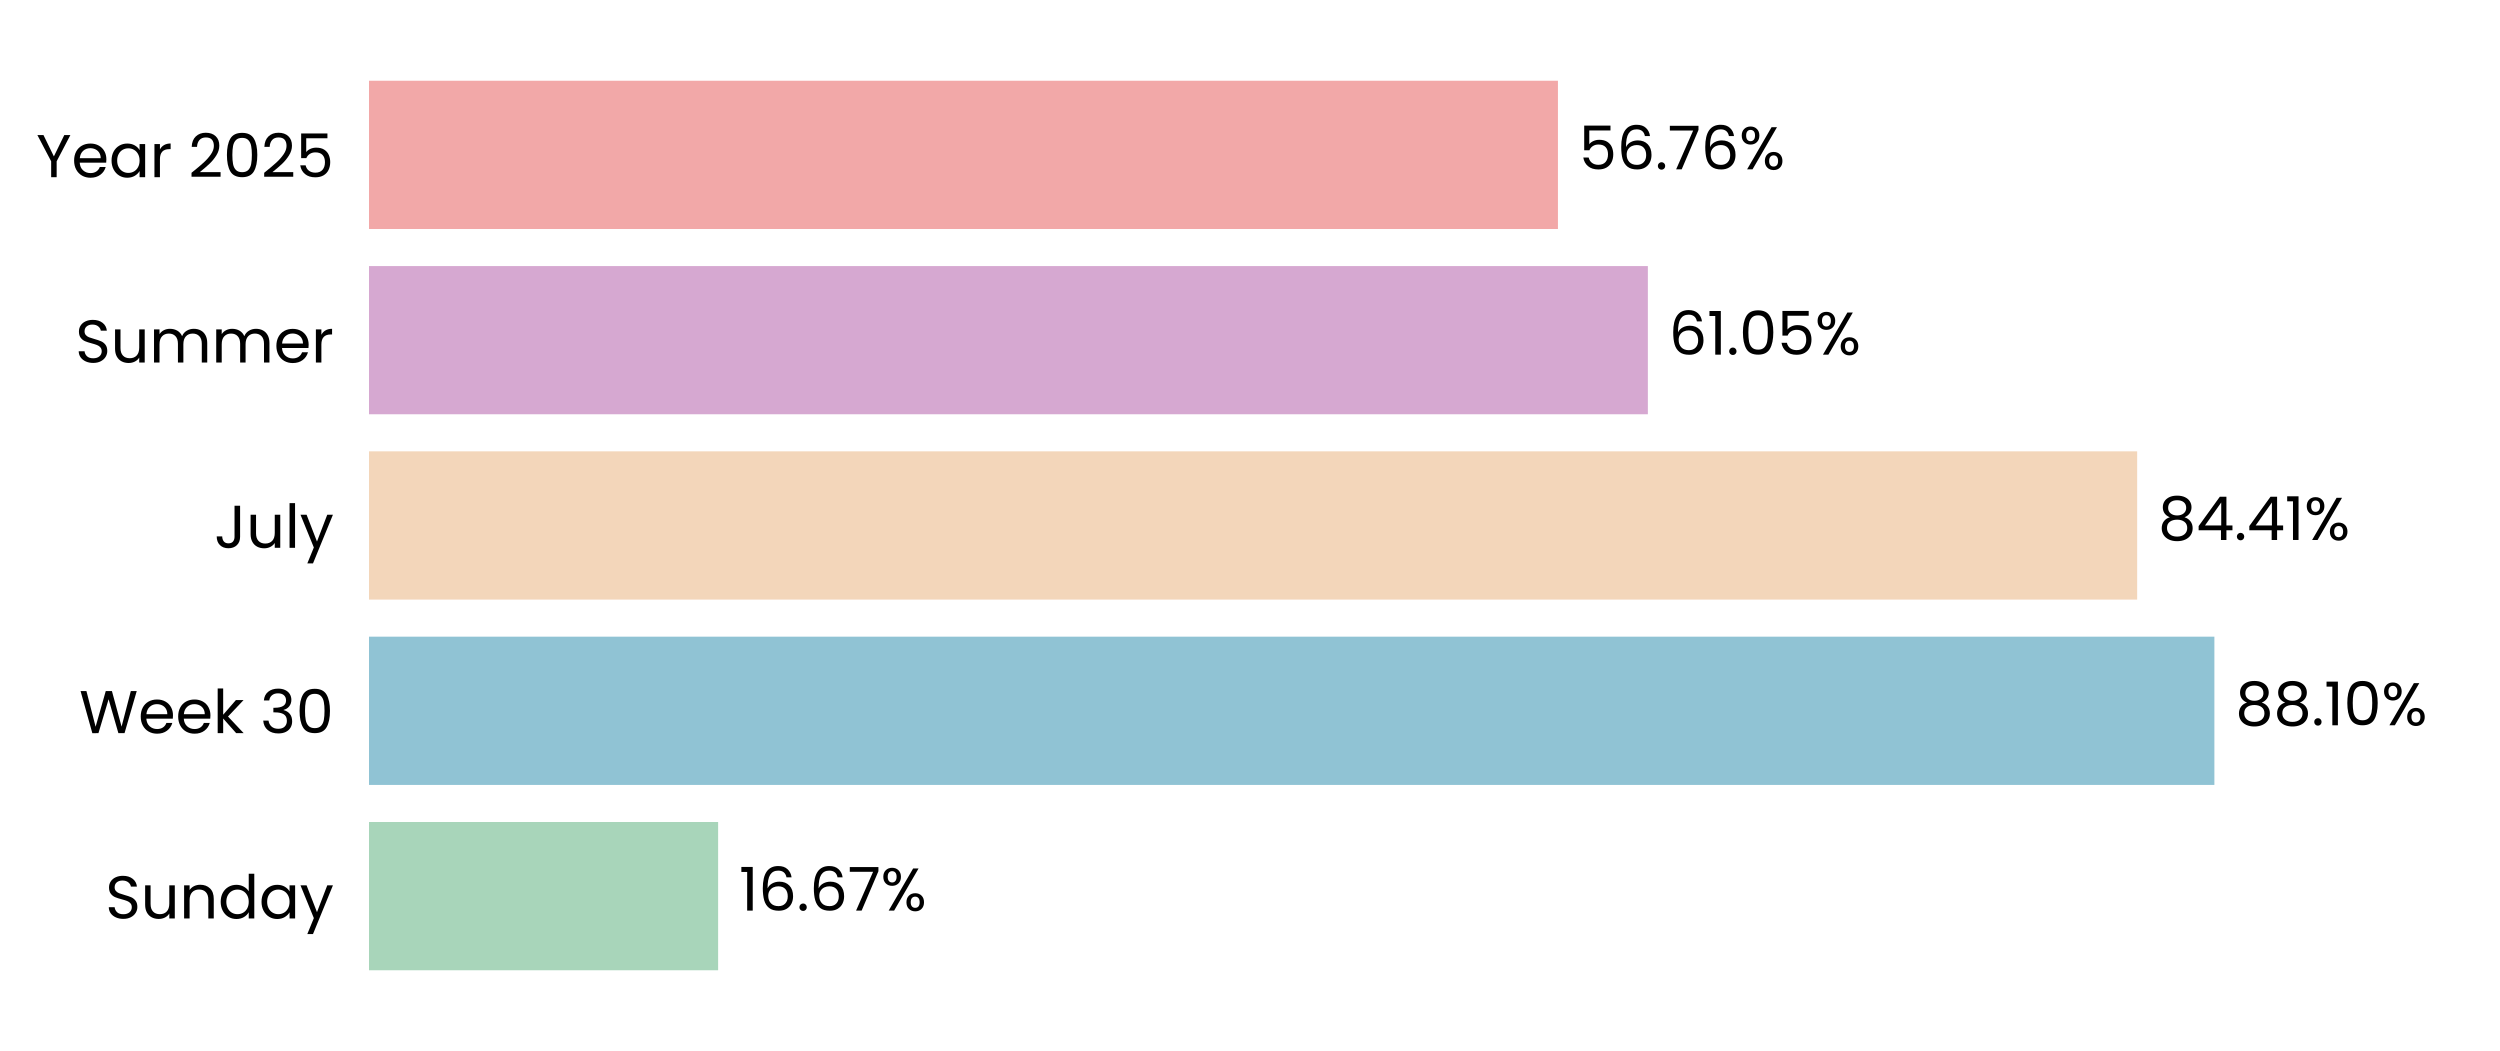
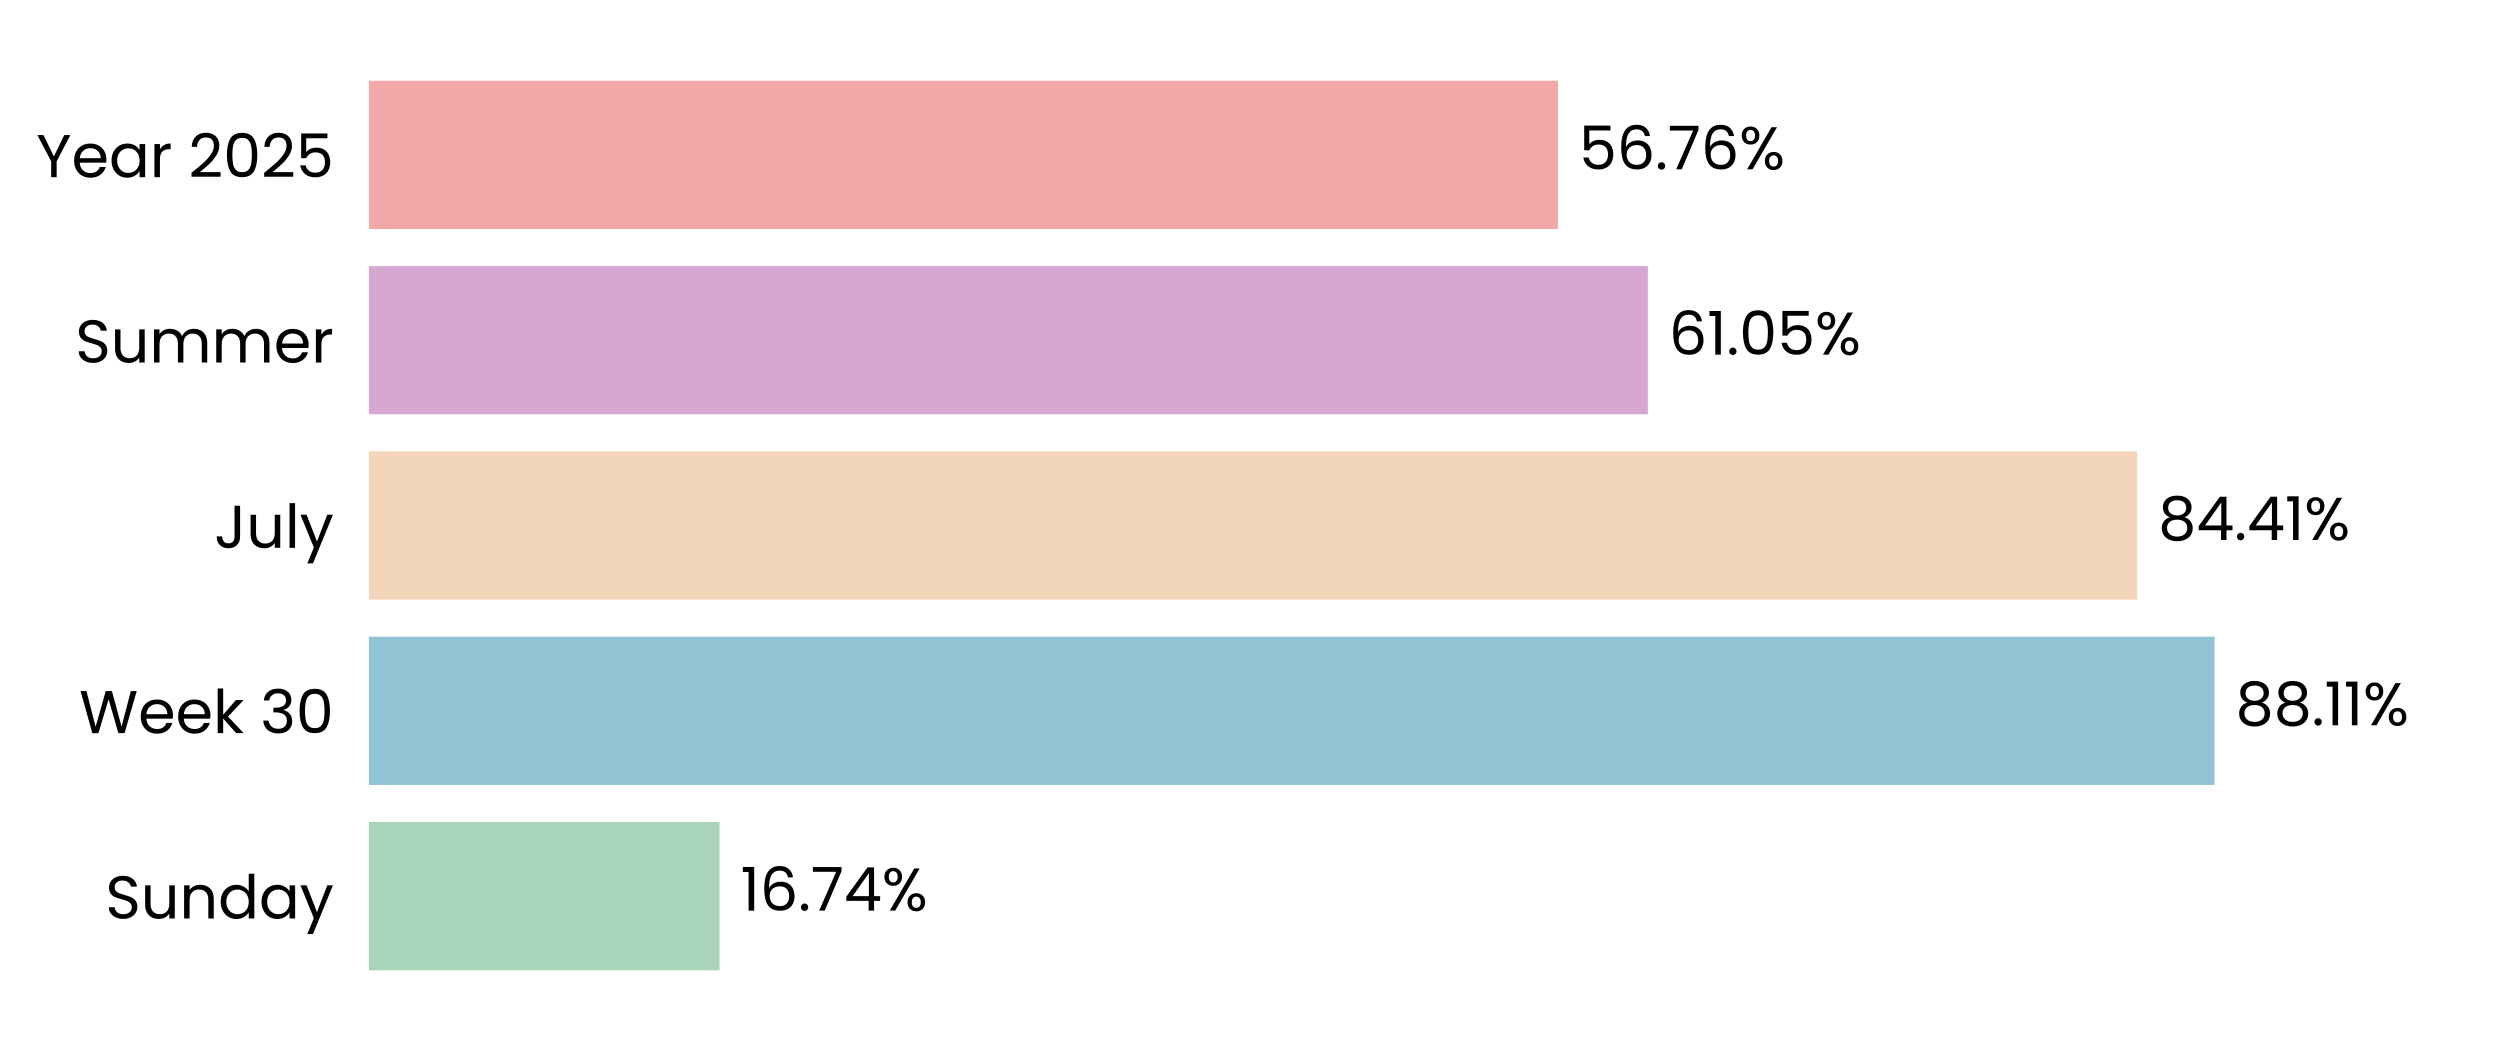
<svg xmlns="http://www.w3.org/2000/svg" xmlns:xlink="http://www.w3.org/1999/xlink" width="496.691pt" height="208.8pt" viewBox="0 0 496.691 208.8" version="1.1">
  <defs>
    <style type="text/css">*{stroke-linejoin: round; stroke-linecap: butt}</style>
  </defs>
  <g id="figure_1">
    <g id="patch_1">
      <path d="M 0 208.8  L 496.691 208.8  L 496.691 0  L 0 0  L 0 208.8  z " style="fill: none" />
    </g>
    <g id="axes_1">
      <g id="patch_2">
        <path d="M 73.311 201.6  L 489.491 201.6  L 489.491 7.2  L 73.311 7.2  L 73.311 201.6  z " style="fill: none" />
      </g>
      <g id="patch_3">
-         <path d="M 73.311 192.764  L 142.675 192.764  L 142.675 163.309  L 73.311 163.309  z " clip-path="url(#p9c487f35cd)" style="fill: #a8d5ba" />
+         <path d="M 73.311 192.764  L 142.964 192.764  L 142.964 163.309  L 73.311 163.309  z " clip-path="url(#p9a0aaea6d2)" style="fill: #a8d5ba" />
      </g>
      <g id="patch_4">
-         <path d="M 73.311 155.945  L 439.946 155.945  L 439.946 126.491  L 73.311 126.491  z " clip-path="url(#p9c487f35cd)" style="fill: #90c3d4" />
+         <path d="M 73.311 155.945  L 439.987 155.945  L 439.987 126.491  L 73.311 126.491  z " clip-path="url(#p9a0aaea6d2)" style="fill: #90c3d4" />
      </g>
      <g id="patch_5">
-         <path d="M 73.311 119.127  L 424.603 119.127  L 424.603 89.673  L 73.311 89.673  z " clip-path="url(#p9c487f35cd)" style="fill: #f3d6ba" />
+         <path d="M 73.311 119.127  L 424.612 119.127  L 424.612 89.673  L 73.311 89.673  z " clip-path="url(#p9a0aaea6d2)" style="fill: #f3d6ba" />
      </g>
      <g id="patch_6">
-         <path d="M 73.311 82.309  L 327.392 82.309  L 327.392 52.855  L 73.311 52.855  z " clip-path="url(#p9c487f35cd)" style="fill: #d6a8d1" />
+         <path d="M 73.311 82.309  L 327.395 82.309  L 327.395 52.855  L 73.311 52.855  z " clip-path="url(#p9a0aaea6d2)" style="fill: #d6a8d1" />
      </g>
      <g id="patch_7">
-         <path d="M 73.311 45.491  L 309.527 45.491  L 309.527 16.036  L 73.311 16.036  z " clip-path="url(#p9c487f35cd)" style="fill: #f2a8a8" />
+         <path d="M 73.311 45.491  L 309.527 45.491  L 309.527 16.036  L 73.311 16.036  z " clip-path="url(#p9a0aaea6d2)" style="fill: #f2a8a8" />
      </g>
      <g id="matplotlib.axis_1">
        <g id="ytick_1">
          <g id="text_1">
            <g transform="translate(20.92875 182.4764) scale(0.12 -0.12)">
              <defs>
                <path id="Poppins-Regular-53" d="M 1907 -45  Q 1466 -45 1117 112  Q 768 269 569 547  Q 371 826 365 1190  L 986 1190  Q 1018 877 1245 662  Q 1472 448 1907 448  Q 2323 448 2563 656  Q 2803 864 2803 1190  Q 2803 1446 2662 1606  Q 2522 1766 2310 1849  Q 2099 1933 1741 2029  Q 1299 2144 1033 2259  Q 768 2374 579 2620  Q 390 2867 390 3283  Q 390 3648 576 3929  Q 762 4211 1098 4364  Q 1434 4518 1869 4518  Q 2496 4518 2896 4204  Q 3296 3891 3347 3373  L 2707 3373  Q 2675 3629 2438 3824  Q 2202 4019 1811 4019  Q 1446 4019 1216 3830  Q 986 3642 986 3302  Q 986 3059 1123 2905  Q 1261 2752 1462 2672  Q 1664 2592 2029 2490  Q 2470 2368 2739 2249  Q 3008 2131 3200 1884  Q 3392 1638 3392 1216  Q 3392 890 3219 602  Q 3046 314 2707 134  Q 2368 -45 1907 -45  z " transform="scale(0.015625)" />
                <path id="Poppins-Regular-75" d="M 3603 3507  L 3603 0  L 3021 0  L 3021 518  Q 2854 250 2556 99  Q 2259 -51 1901 -51  Q 1491 -51 1164 118  Q 838 288 649 627  Q 461 966 461 1453  L 461 3507  L 1037 3507  L 1037 1530  Q 1037 1011 1299 732  Q 1562 454 2016 454  Q 2483 454 2752 742  Q 3021 1030 3021 1581  L 3021 3507  L 3603 3507  z " transform="scale(0.015625)" />
                <path id="Poppins-Regular-6e" d="M 2202 3571  Q 2842 3571 3238 3184  Q 3635 2797 3635 2067  L 3635 0  L 3059 0  L 3059 1984  Q 3059 2509 2796 2787  Q 2534 3066 2080 3066  Q 1619 3066 1347 2778  Q 1075 2490 1075 1939  L 1075 0  L 493 0  L 493 3507  L 1075 3507  L 1075 3008  Q 1248 3277 1545 3424  Q 1843 3571 2202 3571  z " transform="scale(0.015625)" />
                <path id="Poppins-Regular-64" d="M 275 1766  Q 275 2304 492 2710  Q 710 3117 1091 3341  Q 1472 3565 1946 3565  Q 2355 3565 2707 3376  Q 3059 3187 3245 2880  L 3245 4736  L 3834 4736  L 3834 0  L 3245 0  L 3245 659  Q 3072 346 2733 144  Q 2394 -58 1939 -58  Q 1472 -58 1091 172  Q 710 403 492 819  Q 275 1235 275 1766  z M 3245 1760  Q 3245 2157 3085 2451  Q 2925 2746 2653 2902  Q 2381 3059 2054 3059  Q 1728 3059 1459 2905  Q 1190 2752 1030 2457  Q 870 2163 870 1766  Q 870 1363 1030 1065  Q 1190 768 1459 611  Q 1728 454 2054 454  Q 2381 454 2653 611  Q 2925 768 3085 1065  Q 3245 1363 3245 1760  z " transform="scale(0.015625)" />
                <path id="Poppins-Regular-61" d="M 275 1766  Q 275 2304 492 2710  Q 710 3117 1091 3341  Q 1472 3565 1939 3565  Q 2400 3565 2739 3366  Q 3078 3168 3245 2867  L 3245 3507  L 3834 3507  L 3834 0  L 3245 0  L 3245 653  Q 3072 346 2729 144  Q 2387 -58 1933 -58  Q 1466 -58 1088 172  Q 710 403 492 819  Q 275 1235 275 1766  z M 3245 1760  Q 3245 2157 3085 2451  Q 2925 2746 2653 2902  Q 2381 3059 2054 3059  Q 1728 3059 1459 2905  Q 1190 2752 1030 2457  Q 870 2163 870 1766  Q 870 1363 1030 1065  Q 1190 768 1459 611  Q 1728 454 2054 454  Q 2381 454 2653 611  Q 2925 768 3085 1065  Q 3245 1363 3245 1760  z " transform="scale(0.015625)" />
                <path id="Poppins-Regular-79" d="M 3514 3507  L 1402 -1651  L 800 -1651  L 1491 38  L 77 3507  L 723 3507  L 1824 666  L 2912 3507  L 3514 3507  z " transform="scale(0.015625)" />
              </defs>
              <use xlink:href="#Poppins-Regular-53" />
              <use xlink:href="#Poppins-Regular-75" transform="translate(58.7 0)" />
              <use xlink:href="#Poppins-Regular-6e" transform="translate(122.7 0)" />
              <use xlink:href="#Poppins-Regular-64" transform="translate(186.7 0)" />
              <use xlink:href="#Poppins-Regular-61" transform="translate(254.3 0)" />
              <use xlink:href="#Poppins-Regular-79" transform="translate(321.8999 0)" />
            </g>
          </g>
        </g>
        <g id="ytick_2">
          <g id="text_2">
            <g transform="translate(15.73125 145.6582) scale(0.12 -0.12)">
              <defs>
                <path id="Poppins-Regular-57" d="M 6099 4461  L 4806 0  L 4154 0  L 3117 3590  L 2042 0  L 1395 -6  L 147 4461  L 768 4461  L 1741 678  L 2816 4461  L 3469 4461  L 4493 691  L 5472 4461  L 6099 4461  z " transform="scale(0.015625)" />
                <path id="Poppins-Regular-65" d="M 3693 1888  Q 3693 1722 3674 1536  L 870 1536  Q 902 1018 1225 726  Q 1549 435 2010 435  Q 2387 435 2640 611  Q 2893 787 2995 1082  L 3622 1082  Q 3482 576 3059 259  Q 2637 -58 2010 -58  Q 1510 -58 1116 166  Q 723 390 499 803  Q 275 1216 275 1760  Q 275 2304 492 2713  Q 710 3123 1104 3344  Q 1498 3565 2010 3565  Q 2509 3565 2893 3347  Q 3277 3130 3485 2749  Q 3693 2368 3693 1888  z M 3091 2010  Q 3091 2342 2944 2582  Q 2797 2822 2544 2947  Q 2291 3072 1984 3072  Q 1542 3072 1232 2790  Q 922 2509 877 2010  L 3091 2010  z " transform="scale(0.015625)" />
                <path id="Poppins-Regular-6b" d="M 2451 0  L 1075 1549  L 1075 0  L 493 0  L 493 4736  L 1075 4736  L 1075 1952  L 2426 3507  L 3238 3507  L 1587 1760  L 3245 0  L 2451 0  z " transform="scale(0.015625)" />
                <path id="Poppins-Regular-20" transform="scale(0.015625)" />
                <path id="Poppins-Regular-33" d="M 384 3462  Q 429 4051 838 4384  Q 1248 4717 1901 4717  Q 2336 4717 2653 4560  Q 2970 4403 3133 4134  Q 3296 3866 3296 3526  Q 3296 3130 3069 2842  Q 2842 2554 2477 2470  L 2477 2438  Q 2893 2336 3136 2035  Q 3379 1734 3379 1248  Q 3379 883 3212 592  Q 3046 301 2713 134  Q 2381 -32 1914 -32  Q 1235 -32 800 323  Q 365 678 314 1331  L 877 1331  Q 922 947 1190 704  Q 1459 461 1907 461  Q 2355 461 2588 694  Q 2822 928 2822 1299  Q 2822 1779 2502 1990  Q 2182 2202 1536 2202  L 1389 2202  L 1389 2688  L 1542 2688  Q 2131 2694 2432 2883  Q 2733 3072 2733 3469  Q 2733 3808 2512 4013  Q 2291 4218 1882 4218  Q 1485 4218 1241 4013  Q 998 3808 954 3462  L 384 3462  z " transform="scale(0.015625)" />
                <path id="Poppins-Regular-30" d="M 397 2362  Q 397 3462 755 4080  Q 1114 4698 2010 4698  Q 2899 4698 3257 4080  Q 3616 3462 3616 2362  Q 3616 1242 3257 621  Q 2899 0 2010 0  Q 1114 0 755 621  Q 397 1242 397 2362  z M 3040 2362  Q 3040 2918 2966 3305  Q 2893 3693 2665 3929  Q 2438 4166 2010 4166  Q 1574 4166 1347 3929  Q 1120 3693 1046 3305  Q 973 2918 973 2362  Q 973 1786 1046 1395  Q 1120 1005 1347 768  Q 1574 531 2010 531  Q 2438 531 2665 768  Q 2893 1005 2966 1395  Q 3040 1786 3040 2362  z " transform="scale(0.015625)" />
              </defs>
              <use xlink:href="#Poppins-Regular-57" />
              <use xlink:href="#Poppins-Regular-65" transform="translate(97.59999 0)" />
              <use xlink:href="#Poppins-Regular-65" transform="translate(159.6 0)" />
              <use xlink:href="#Poppins-Regular-6b" transform="translate(221.6 0)" />
              <use xlink:href="#Poppins-Regular-20" transform="translate(273.0999 0)" />
              <use xlink:href="#Poppins-Regular-33" transform="translate(299.7999 0)" />
              <use xlink:href="#Poppins-Regular-30" transform="translate(358.6999 0)" />
            </g>
          </g>
        </g>
        <g id="ytick_3">
          <g id="text_3">
            <g transform="translate(42.56437 108.84) scale(0.12 -0.12)">
              <defs>
                <path id="Poppins-Regular-4a" d="M 2739 4461  L 2739 1165  Q 2739 614 2400 284  Q 2061 -45 1504 -45  Q 941 -45 601 291  Q 262 627 262 1210  L 845 1210  Q 851 883 1014 678  Q 1178 474 1504 474  Q 1830 474 1990 669  Q 2150 864 2150 1165  L 2150 4461  L 2739 4461  z " transform="scale(0.015625)" />
                <path id="Poppins-Regular-6c" d="M 1075 4736  L 1075 0  L 493 0  L 493 4736  L 1075 4736  z " transform="scale(0.015625)" />
              </defs>
              <use xlink:href="#Poppins-Regular-4a" />
              <use xlink:href="#Poppins-Regular-75" transform="translate(52.99999 0)" />
              <use xlink:href="#Poppins-Regular-6c" transform="translate(117 0)" />
              <use xlink:href="#Poppins-Regular-79" transform="translate(141.6 0)" />
            </g>
          </g>
        </g>
        <g id="ytick_4">
          <g id="text_4">
            <g transform="translate(14.95125 72.02182) scale(0.12 -0.12)">
              <defs>
                <path id="Poppins-Regular-6d" d="M 4710 3571  Q 5120 3571 5440 3401  Q 5760 3232 5945 2893  Q 6131 2554 6131 2067  L 6131 0  L 5555 0  L 5555 1984  Q 5555 2509 5296 2787  Q 5037 3066 4595 3066  Q 4141 3066 3872 2774  Q 3603 2483 3603 1933  L 3603 0  L 3027 0  L 3027 1984  Q 3027 2509 2768 2787  Q 2509 3066 2067 3066  Q 1613 3066 1344 2774  Q 1075 2483 1075 1933  L 1075 0  L 493 0  L 493 3507  L 1075 3507  L 1075 3002  Q 1248 3277 1539 3424  Q 1830 3571 2182 3571  Q 2624 3571 2963 3372  Q 3302 3174 3469 2790  Q 3616 3162 3955 3366  Q 4294 3571 4710 3571  z " transform="scale(0.015625)" />
                <path id="Poppins-Regular-72" d="M 1075 2938  Q 1229 3238 1513 3404  Q 1798 3571 2208 3571  L 2208 2970  L 2054 2970  Q 1075 2970 1075 1907  L 1075 0  L 493 0  L 493 3507  L 1075 3507  L 1075 2938  z " transform="scale(0.015625)" />
              </defs>
              <use xlink:href="#Poppins-Regular-53" />
              <use xlink:href="#Poppins-Regular-75" transform="translate(58.7 0)" />
              <use xlink:href="#Poppins-Regular-6d" transform="translate(122.7 0)" />
              <use xlink:href="#Poppins-Regular-6d" transform="translate(225.7 0)" />
              <use xlink:href="#Poppins-Regular-65" transform="translate(328.7 0)" />
              <use xlink:href="#Poppins-Regular-72" transform="translate(390.6999 0)" />
            </g>
          </g>
        </g>
        <g id="ytick_5">
          <g id="text_5">
            <g transform="translate(7.2 35.20364) scale(0.12 -0.12)">
              <defs>
                <path id="Poppins-Regular-59" d="M 3616 4461  L 2163 1683  L 2163 0  L 1581 0  L 1581 1683  L 122 4461  L 768 4461  L 1869 2202  L 2970 4461  L 3616 4461  z " transform="scale(0.015625)" />
                <path id="Poppins-Regular-32" d="M 326 467  Q 1139 1120 1600 1539  Q 2061 1958 2377 2416  Q 2694 2874 2694 3315  Q 2694 3731 2492 3971  Q 2291 4211 1843 4211  Q 1408 4211 1168 3939  Q 928 3667 909 3213  L 346 3213  Q 371 3930 780 4320  Q 1190 4710 1837 4710  Q 2496 4710 2883 4345  Q 3270 3981 3270 3341  Q 3270 2810 2953 2307  Q 2637 1805 2233 1424  Q 1830 1043 1203 538  L 3405 538  L 3405 51  L 326 51  L 326 467  z " transform="scale(0.015625)" />
                <path id="Poppins-Regular-35" d="M 3347 4122  L 1101 4122  L 1101 2662  Q 1248 2867 1536 2998  Q 1824 3130 2157 3130  Q 2688 3130 3021 2909  Q 3354 2688 3498 2339  Q 3642 1990 3642 1600  Q 3642 1139 3469 774  Q 3296 410 2941 198  Q 2586 -13 2061 -13  Q 1389 -13 973 332  Q 557 678 467 1254  L 1037 1254  Q 1120 890 1389 685  Q 1658 480 2067 480  Q 2573 480 2829 784  Q 3085 1088 3085 1587  Q 3085 2086 2829 2358  Q 2573 2630 2074 2630  Q 1734 2630 1481 2467  Q 1229 2304 1114 2022  L 563 2022  L 563 4634  L 3347 4634  L 3347 4122  z " transform="scale(0.015625)" />
              </defs>
              <use xlink:href="#Poppins-Regular-59" />
              <use xlink:href="#Poppins-Regular-65" transform="translate(58.39999 0)" />
              <use xlink:href="#Poppins-Regular-61" transform="translate(120.4 0)" />
              <use xlink:href="#Poppins-Regular-72" transform="translate(188 0)" />
              <use xlink:href="#Poppins-Regular-20" transform="translate(225.3 0)" />
              <use xlink:href="#Poppins-Regular-32" transform="translate(252 0)" />
              <use xlink:href="#Poppins-Regular-30" transform="translate(309.4999 0)" />
              <use xlink:href="#Poppins-Regular-32" transform="translate(372.2999 0)" />
              <use xlink:href="#Poppins-Regular-35" transform="translate(429.7999 0)" />
            </g>
          </g>
        </g>
      </g>
      <g id="text_6">
-         <g transform="translate(146.8364 180.9164) scale(0.12 -0.12)">
+         <g transform="translate(147.1254 180.9164) scale(0.12 -0.12)">
          <defs>
            <path id="Poppins-Regular-31" d="M 243 4096  L 243 4627  L 1446 4627  L 1446 0  L 858 0  L 858 4096  L 243 4096  z " transform="scale(0.015625)" />
            <path id="Poppins-Regular-36" d="M 2976 3526  Q 2835 4237 2099 4237  Q 1530 4237 1248 3798  Q 966 3360 973 2355  Q 1120 2688 1462 2877  Q 1805 3066 2227 3066  Q 2886 3066 3280 2656  Q 3674 2246 3674 1523  Q 3674 1088 3504 742  Q 3334 397 2992 192  Q 2650 -13 2163 -13  Q 1504 -13 1133 281  Q 762 576 614 1094  Q 467 1613 467 2374  Q 467 4723 2106 4723  Q 2733 4723 3091 4384  Q 3450 4045 3514 3526  L 2976 3526  z M 2106 2573  Q 1830 2573 1587 2461  Q 1344 2349 1193 2121  Q 1043 1894 1043 1568  Q 1043 1082 1324 778  Q 1606 474 2131 474  Q 2579 474 2844 752  Q 3110 1030 3110 1504  Q 3110 2003 2854 2288  Q 2598 2573 2106 2573  z " transform="scale(0.015625)" />
            <path id="Poppins-Regular-2e" d="M 678 -38  Q 512 -38 397 77  Q 282 192 282 358  Q 282 525 397 640  Q 512 755 678 755  Q 838 755 950 640  Q 1062 525 1062 358  Q 1062 192 950 77  Q 838 -38 678 -38  z " transform="scale(0.015625)" />
            <path id="Poppins-Regular-37" d="M 3245 4173  L 1466 0  L 877 0  L 2682 4115  L 211 4115  L 211 4614  L 3245 4614  L 3245 4173  z " transform="scale(0.015625)" />
+             <path id="Poppins-Regular-34" d="M 256 1030  L 256 1472  L 2502 4582  L 3200 4582  L 3200 1536  L 3840 1536  L 3840 1030  L 3200 1030  L 3200 0  L 2624 0  L 2624 1030  L 256 1030  z M 2650 3974  L 928 1536  L 2650 1536  L 2650 3974  z " transform="scale(0.015625)" />
            <path id="Poppins-Regular-25" d="M 269 3584  Q 269 4019 531 4278  Q 794 4538 1203 4538  Q 1613 4538 1875 4278  Q 2138 4019 2138 3584  Q 2138 3142 1875 2883  Q 1613 2624 1203 2624  Q 794 2624 531 2883  Q 269 3142 269 3584  z M 4006 4467  L 1414 0  L 838 0  L 3430 4467  L 4006 4467  z M 1203 4179  Q 986 4179 861 4028  Q 736 3878 736 3584  Q 736 3290 861 3136  Q 986 2982 1203 2982  Q 1421 2982 1549 3139  Q 1677 3296 1677 3584  Q 1677 3878 1549 4028  Q 1421 4179 1203 4179  z M 2720 883  Q 2720 1325 2982 1584  Q 3245 1843 3654 1843  Q 4064 1843 4323 1584  Q 4582 1325 4582 883  Q 4582 448 4323 185  Q 4064 -77 3654 -77  Q 3245 -77 2982 182  Q 2720 442 2720 883  z M 3648 1478  Q 3430 1478 3302 1328  Q 3174 1178 3174 883  Q 3174 595 3302 444  Q 3430 294 3648 294  Q 3866 294 3994 444  Q 4122 595 4122 883  Q 4122 1178 3994 1328  Q 3866 1478 3648 1478  z " transform="scale(0.015625)" />
          </defs>
          <use xlink:href="#Poppins-Regular-31" />
          <use xlink:href="#Poppins-Regular-36" transform="translate(31.99998 0)" />
          <use xlink:href="#Poppins-Regular-2e" transform="translate(95.49997 0)" />
-           <use xlink:href="#Poppins-Regular-36" transform="translate(116.5 0)" />
-           <use xlink:href="#Poppins-Regular-37" transform="translate(179.9999 0)" />
-           <use xlink:href="#Poppins-Regular-25" transform="translate(234.5999 0)" />
+           <use xlink:href="#Poppins-Regular-37" transform="translate(116.5 0)" />
+           <use xlink:href="#Poppins-Regular-34" transform="translate(171.0999 0)" />
+           <use xlink:href="#Poppins-Regular-25" transform="translate(233.9999 0)" />
        </g>
      </g>
      <g id="text_7">
-         <g transform="translate(444.1078 144.0982) scale(0.12 -0.12)">
+         <g transform="translate(444.1491 144.0982) scale(0.12 -0.12)">
          <defs>
            <path id="Poppins-Regular-38" d="M 1242 2406  Q 883 2547 691 2816  Q 499 3085 499 3469  Q 499 3814 672 4092  Q 845 4371 1187 4534  Q 1530 4698 2016 4698  Q 2502 4698 2844 4534  Q 3187 4371 3363 4092  Q 3539 3814 3539 3469  Q 3539 3098 3340 2819  Q 3142 2541 2797 2406  Q 3194 2285 3427 1981  Q 3661 1677 3661 1248  Q 3661 832 3456 521  Q 3251 211 2876 41  Q 2502 -128 2016 -128  Q 1530 -128 1162 41  Q 794 211 589 521  Q 384 832 384 1248  Q 384 1677 614 1984  Q 845 2291 1242 2406  z M 2976 3398  Q 2976 3789 2720 4000  Q 2464 4211 2016 4211  Q 1574 4211 1318 4000  Q 1062 3789 1062 3392  Q 1062 3034 1328 2816  Q 1594 2598 2016 2598  Q 2445 2598 2710 2819  Q 2976 3040 2976 3398  z M 2016 2150  Q 1542 2150 1241 1929  Q 941 1709 941 1267  Q 941 858 1232 608  Q 1523 358 2016 358  Q 2509 358 2797 608  Q 3085 858 3085 1267  Q 3085 1696 2790 1923  Q 2496 2150 2016 2150  z " transform="scale(0.015625)" />
          </defs>
          <use xlink:href="#Poppins-Regular-38" />
          <use xlink:href="#Poppins-Regular-38" transform="translate(63.09999 0)" />
          <use xlink:href="#Poppins-Regular-2e" transform="translate(126.2 0)" />
          <use xlink:href="#Poppins-Regular-31" transform="translate(147.2 0)" />
-           <use xlink:href="#Poppins-Regular-30" transform="translate(179.2 0)" />
-           <use xlink:href="#Poppins-Regular-25" transform="translate(241.9999 0)" />
+           <use xlink:href="#Poppins-Regular-31" transform="translate(179.2 0)" />
+           <use xlink:href="#Poppins-Regular-25" transform="translate(211.1999 0)" />
        </g>
      </g>
      <g id="text_8">
-         <g transform="translate(428.7648 107.28) scale(0.12 -0.12)">
-           <defs>
-             <path id="Poppins-Regular-34" d="M 256 1030  L 256 1472  L 2502 4582  L 3200 4582  L 3200 1536  L 3840 1536  L 3840 1030  L 3200 1030  L 3200 0  L 2624 0  L 2624 1030  L 256 1030  z M 2650 3974  L 928 1536  L 2650 1536  L 2650 3974  z " transform="scale(0.015625)" />
-           </defs>
+         <g transform="translate(428.7741 107.28) scale(0.12 -0.12)">
          <use xlink:href="#Poppins-Regular-38" />
          <use xlink:href="#Poppins-Regular-34" transform="translate(63.09999 0)" />
          <use xlink:href="#Poppins-Regular-2e" transform="translate(126 0)" />
          <use xlink:href="#Poppins-Regular-34" transform="translate(147 0)" />
          <use xlink:href="#Poppins-Regular-31" transform="translate(209.9 0)" />
          <use xlink:href="#Poppins-Regular-25" transform="translate(241.8999 0)" />
        </g>
      </g>
      <g id="text_9">
-         <g transform="translate(331.554 70.46182) scale(0.12 -0.12)">
+         <g transform="translate(331.5571 70.46182) scale(0.12 -0.12)">
          <use xlink:href="#Poppins-Regular-36" />
          <use xlink:href="#Poppins-Regular-31" transform="translate(63.49999 0)" />
          <use xlink:href="#Poppins-Regular-2e" transform="translate(95.49997 0)" />
          <use xlink:href="#Poppins-Regular-30" transform="translate(116.5 0)" />
          <use xlink:href="#Poppins-Regular-35" transform="translate(179.2999 0)" />
          <use xlink:href="#Poppins-Regular-25" transform="translate(242.0999 0)" />
        </g>
      </g>
      <g id="text_10">
-         <g transform="translate(313.6885 33.64364) scale(0.12 -0.12)">
+         <g transform="translate(313.6892 33.64364) scale(0.12 -0.12)">
          <use xlink:href="#Poppins-Regular-35" />
          <use xlink:href="#Poppins-Regular-36" transform="translate(62.79999 0)" />
          <use xlink:href="#Poppins-Regular-2e" transform="translate(126.3 0)" />
          <use xlink:href="#Poppins-Regular-37" transform="translate(147.3 0)" />
          <use xlink:href="#Poppins-Regular-36" transform="translate(201.8999 0)" />
          <use xlink:href="#Poppins-Regular-25" transform="translate(265.3999 0)" />
        </g>
      </g>
    </g>
  </g>
  <defs>
-     <clipPath id="p9c487f35cd">
+     <clipPath id="p9a0aaea6d2">
      <rect x="73.311" y="7.2" width="416.18" height="194.4" />
    </clipPath>
  </defs>
</svg>
